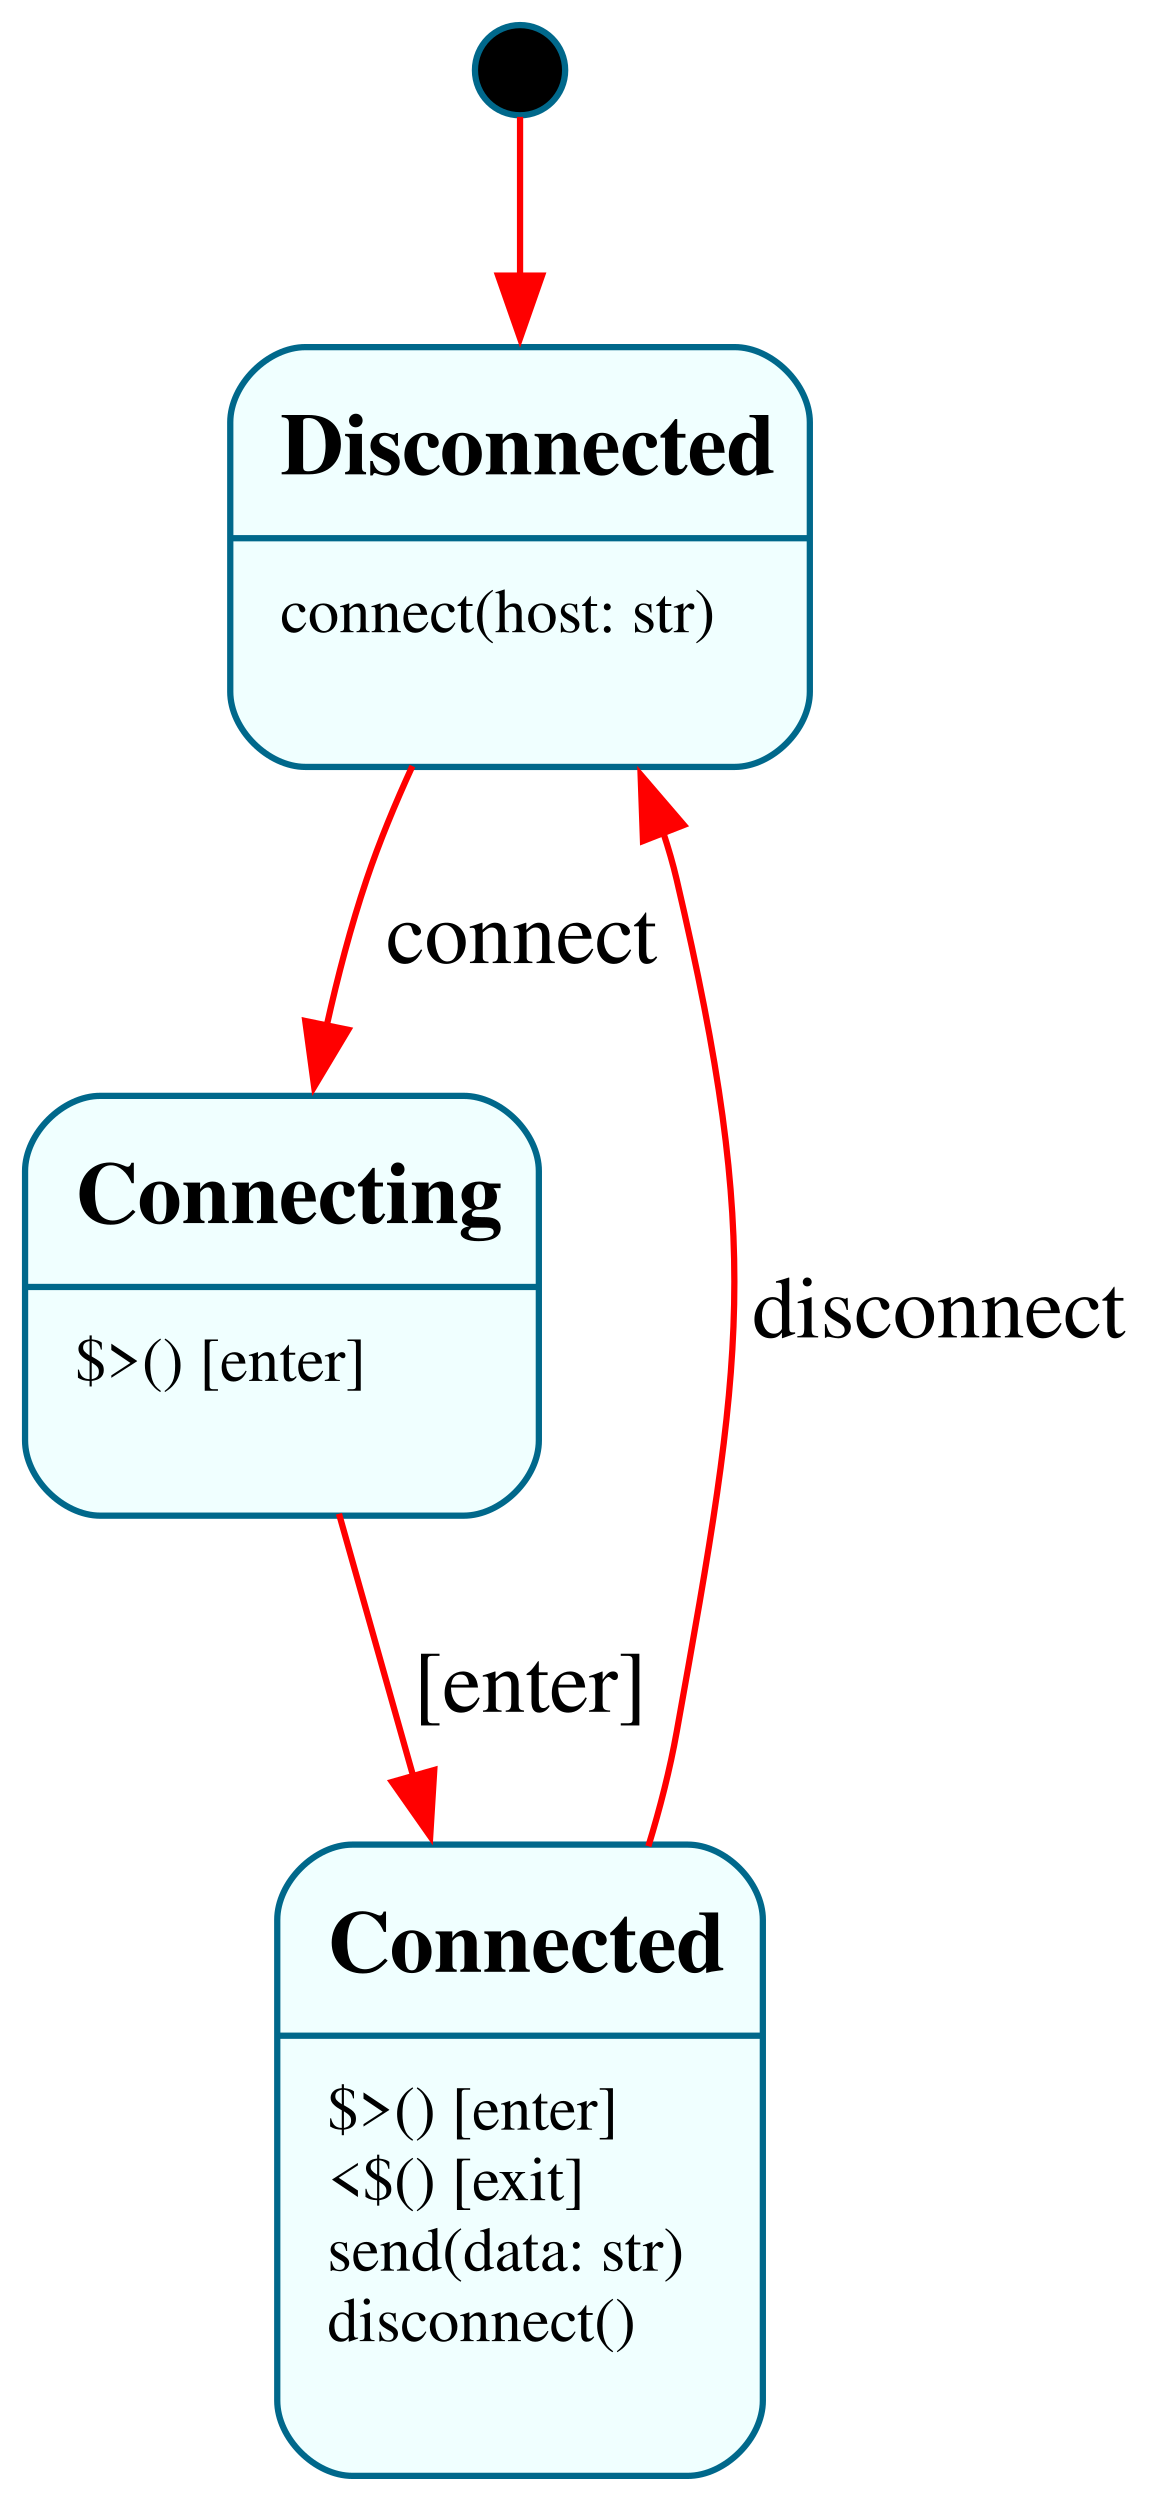
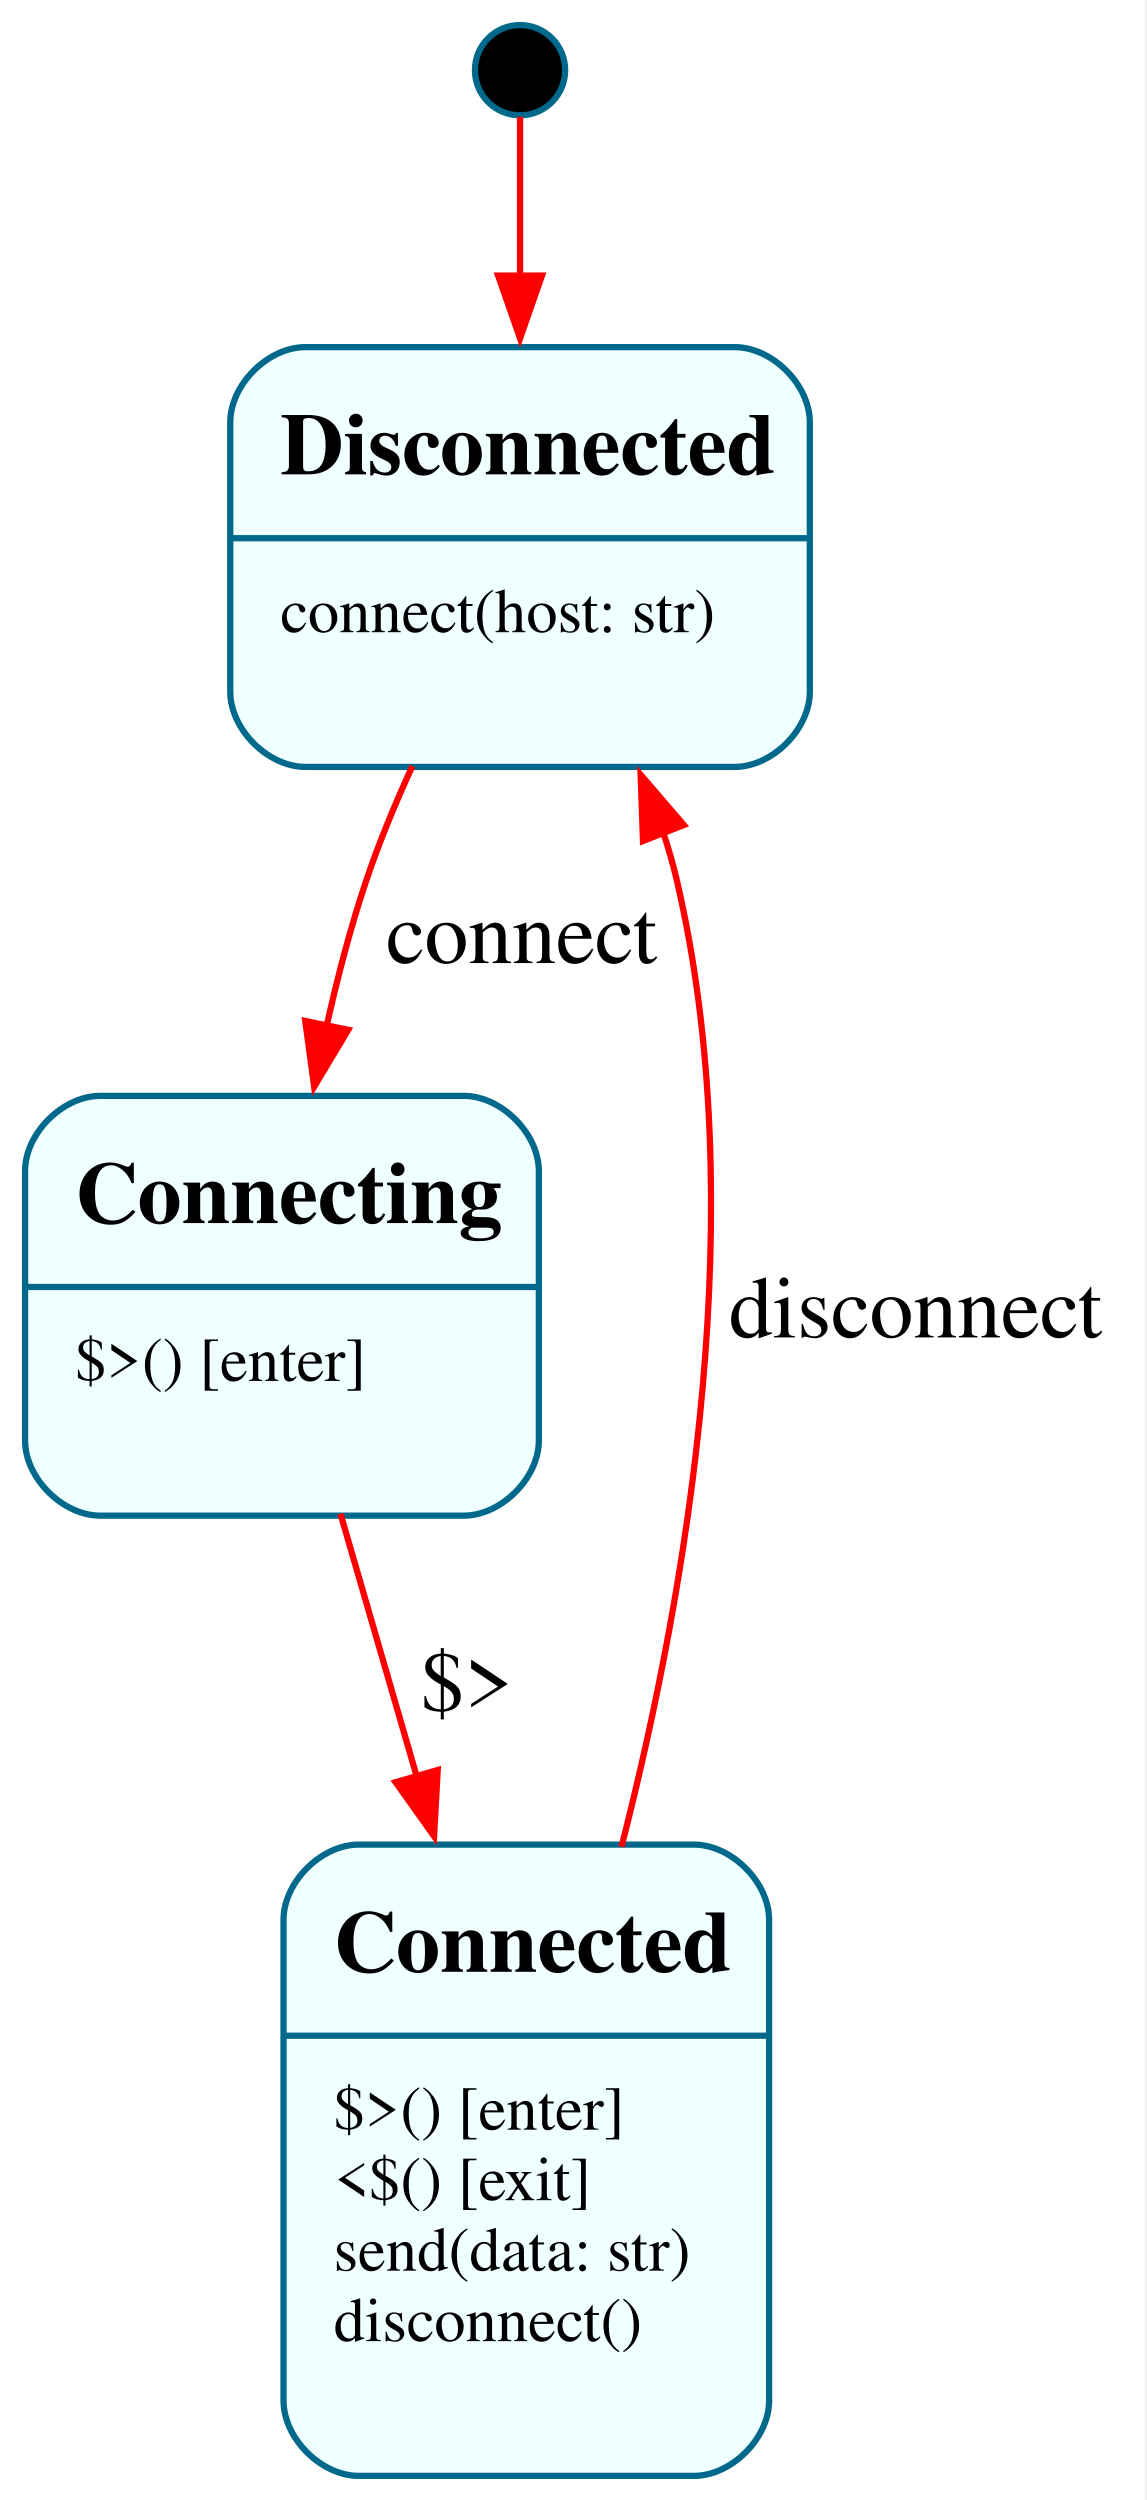
- <svg xmlns="http://www.w3.org/2000/svg" width="186pt" height="399pt" viewBox="0.00 0.00 186.00 399.00">
+ <svg xmlns="http://www.w3.org/2000/svg" width="183pt" height="399pt" viewBox="0.00 0.00 183.00 399.00">
  <g id="graph0" class="graph" transform="scale(1 1) rotate(0) translate(4 395.15)">
-     <polygon fill="white" stroke="none" points="-4,4 -4,-395.15 182.46,-395.15 182.46,4 -4,4" />
+     <polygon fill="white" stroke="none" points="-4,4 -4,-395.15 178.73,-395.15 178.73,4 -4,4" />
    <g id="node1" class="node">
      <ellipse fill="black" stroke="#00688b" cx="79" cy="-383.95" rx="7.2" ry="7.2" />
    </g>
    <g id="node2" class="node">
      <path fill="azure" stroke="none" d="M113.25,-339.75C113.25,-339.75 44.75,-339.75 44.75,-339.75 38.75,-339.75 32.75,-333.75 32.75,-327.75 32.75,-327.75 32.75,-284.75 32.75,-284.75 32.75,-278.75 38.75,-272.75 44.75,-272.75 44.75,-272.75 113.25,-272.75 113.25,-272.75 119.25,-272.75 125.25,-278.75 125.25,-284.75 125.25,-284.75 125.25,-327.75 125.25,-327.75 125.25,-333.75 119.25,-339.75 113.25,-339.75" />
      <text xml:space="preserve" text-anchor="start" x="40.75" y="-319.45" font-family="Times,serif" font-weight="bold" font-size="14.00">Disconnected</text>
      <text xml:space="preserve" text-anchor="start" x="40.75" y="-294.25" font-family="Times,serif" font-size="10.00">connect(host: str)</text>
      <text xml:space="preserve" text-anchor="start" x="62.5" y="-283" font-family="Times,serif" font-size="10.00">            </text>
      <polygon fill="#00688b" stroke="#00688b" points="32.75,-309.25 32.75,-309.25 125.25,-309.25 125.25,-309.25 32.75,-309.25" />
      <path fill="none" stroke="#00688b" d="M44.75,-272.75C44.75,-272.75 113.25,-272.75 113.25,-272.75 119.25,-272.75 125.25,-278.75 125.25,-284.75 125.25,-284.75 125.25,-327.75 125.25,-327.75 125.25,-333.75 119.25,-339.75 113.25,-339.75 113.25,-339.75 44.75,-339.75 44.75,-339.75 38.75,-339.75 32.75,-333.75 32.75,-327.75 32.75,-327.75 32.75,-284.75 32.75,-284.75 32.75,-278.75 38.75,-272.75 44.75,-272.75" />
    </g>
    <g id="edge1" class="edge">
      <path fill="none" stroke="red" d="M79,-376.5C79,-370.52 79,-361.07 79,-351.05" />
      <polygon fill="red" stroke="red" points="82.5,-351.16 79,-341.16 75.5,-351.16 82.5,-351.16" />
    </g>
    <g id="node3" class="node">
      <path fill="azure" stroke="none" d="M70,-220.25C70,-220.25 12,-220.25 12,-220.25 6,-220.25 0,-214.25 0,-208.25 0,-208.25 0,-165.25 0,-165.25 0,-159.25 6,-153.25 12,-153.25 12,-153.25 70,-153.25 70,-153.25 76,-153.25 82,-159.25 82,-165.25 82,-165.25 82,-208.25 82,-208.25 82,-214.25 76,-220.25 70,-220.25" />
      <text xml:space="preserve" text-anchor="start" x="8" y="-199.95" font-family="Times,serif" font-weight="bold" font-size="14.00">Connecting</text>
      <text xml:space="preserve" text-anchor="start" x="8" y="-174.75" font-family="Times,serif" font-size="10.00">$&gt;() [enter]</text>
      <text xml:space="preserve" text-anchor="start" x="17.38" y="-163.5" font-family="Times,serif" font-size="10.00">            </text>
      <polygon fill="#00688b" stroke="#00688b" points="0,-189.75 0,-189.75 82,-189.75 82,-189.75 0,-189.75" />
      <path fill="none" stroke="#00688b" d="M12,-153.25C12,-153.25 70,-153.25 70,-153.25 76,-153.25 82,-159.25 82,-165.25 82,-165.25 82,-208.25 82,-208.25 82,-214.25 76,-220.25 70,-220.25 70,-220.25 12,-220.25 12,-220.25 6,-220.25 0,-214.25 0,-208.25 0,-208.25 0,-165.25 0,-165.25 0,-159.25 6,-153.25 12,-153.25" />
    </g>
    <g id="edge2" class="edge">
      <path fill="none" stroke="red" d="M61.82,-272.89C59.1,-266.96 56.52,-260.75 54.5,-254.75 52,-247.35 49.9,-239.32 48.15,-231.48" />
      <polygon fill="red" stroke="red" points="51.58,-230.79 46.14,-221.7 44.72,-232.2 51.58,-230.79" />
      <text xml:space="preserve" text-anchor="middle" x="79.25" y="-241.45" font-family="Times,serif" font-size="14.00"> connect </text>
    </g>
    <g id="node4" class="node">
-       <path fill="azure" stroke="none" d="M105.75,-100.75C105.75,-100.75 52.25,-100.75 52.25,-100.75 46.25,-100.75 40.25,-94.75 40.25,-88.75 40.25,-88.75 40.25,-12 40.25,-12 40.25,-6 46.25,0 52.25,0 52.25,0 105.75,0 105.75,0 111.75,0 117.75,-6 117.75,-12 117.75,-12 117.75,-88.75 117.75,-88.75 117.75,-94.75 111.75,-100.75 105.75,-100.75" />
-       <text xml:space="preserve" text-anchor="start" x="48.25" y="-80.45" font-family="Times,serif" font-weight="bold" font-size="14.00">Connected</text>
-       <text xml:space="preserve" text-anchor="start" x="48.25" y="-55.25" font-family="Times,serif" font-size="10.00">$&gt;() [enter]</text>
-       <text xml:space="preserve" text-anchor="start" x="48.25" y="-44" font-family="Times,serif" font-size="10.00">&lt;$() [exit]</text>
-       <text xml:space="preserve" text-anchor="start" x="48.25" y="-32.75" font-family="Times,serif" font-size="10.00">send(data: str)</text>
-       <text xml:space="preserve" text-anchor="start" x="48.25" y="-21.5" font-family="Times,serif" font-size="10.00">disconnect()</text>
-       <text xml:space="preserve" text-anchor="start" x="63.25" y="-10.25" font-family="Times,serif" font-size="10.00">            </text>
-       <polygon fill="#00688b" stroke="#00688b" points="40.25,-70.25 40.25,-70.25 117.75,-70.25 117.75,-70.25 40.25,-70.25" />
-       <path fill="none" stroke="#00688b" d="M52.25,0C52.25,0 105.75,0 105.75,0 111.75,0 117.75,-6 117.75,-12 117.75,-12 117.75,-88.75 117.75,-88.75 117.75,-94.75 111.75,-100.75 105.75,-100.75 105.75,-100.75 52.25,-100.75 52.25,-100.75 46.25,-100.75 40.25,-94.75 40.25,-88.75 40.25,-88.75 40.25,-12 40.25,-12 40.25,-6 46.25,0 52.25,0" />
+       <path fill="azure" stroke="none" d="M106.75,-100.75C106.75,-100.75 53.25,-100.75 53.25,-100.75 47.25,-100.75 41.25,-94.75 41.25,-88.75 41.25,-88.75 41.25,-12 41.25,-12 41.25,-6 47.25,0 53.25,0 53.25,0 106.75,0 106.75,0 112.75,0 118.75,-6 118.75,-12 118.75,-12 118.75,-88.75 118.75,-88.75 118.75,-94.75 112.75,-100.75 106.75,-100.75" />
+       <text xml:space="preserve" text-anchor="start" x="49.25" y="-80.45" font-family="Times,serif" font-weight="bold" font-size="14.00">Connected</text>
+       <text xml:space="preserve" text-anchor="start" x="49.25" y="-55.25" font-family="Times,serif" font-size="10.00">$&gt;() [enter]</text>
+       <text xml:space="preserve" text-anchor="start" x="49.25" y="-44" font-family="Times,serif" font-size="10.00">&lt;$() [exit]</text>
+       <text xml:space="preserve" text-anchor="start" x="49.25" y="-32.75" font-family="Times,serif" font-size="10.00">send(data: str)</text>
+       <text xml:space="preserve" text-anchor="start" x="49.25" y="-21.5" font-family="Times,serif" font-size="10.00">disconnect()</text>
+       <text xml:space="preserve" text-anchor="start" x="64.25" y="-10.25" font-family="Times,serif" font-size="10.00">            </text>
+       <polygon fill="#00688b" stroke="#00688b" points="41.25,-70.25 41.25,-70.25 118.75,-70.25 118.75,-70.25 41.25,-70.25" />
+       <path fill="none" stroke="#00688b" d="M53.25,0C53.25,0 106.75,0 106.75,0 112.75,0 118.75,-6 118.75,-12 118.75,-12 118.75,-88.75 118.75,-88.75 118.75,-94.75 112.75,-100.75 106.75,-100.75 106.75,-100.75 53.25,-100.75 53.25,-100.75 47.25,-100.75 41.25,-94.75 41.25,-88.75 41.25,-88.75 41.25,-12 41.25,-12 41.25,-6 47.25,0 53.25,0" />
    </g>
    <g id="edge3" class="edge">
-       <path fill="none" stroke="red" d="M50.1,-153.56C53.67,-140.94 57.89,-126.03 61.98,-111.56" />
-       <polygon fill="red" stroke="red" points="65.31,-112.66 64.66,-102.08 58.57,-110.75 65.31,-112.66" />
-       <text xml:space="preserve" text-anchor="middle" x="80.61" y="-121.95" font-family="Times,serif" font-size="14.00"> [enter] </text>
+       <path fill="none" stroke="red" d="M50.34,-153.56C54,-140.94 58.33,-126.03 62.53,-111.56" />
+       <polygon fill="red" stroke="red" points="65.86,-112.66 65.28,-102.08 59.13,-110.71 65.86,-112.66" />
+       <text xml:space="preserve" text-anchor="middle" x="70.58" y="-121.95" font-family="Times,serif" font-size="14.00"> $&gt; </text>
    </g>
    <g id="edge4" class="edge">
-       <path fill="none" stroke="red" d="M99.48,-100.49C101.34,-106.55 102.92,-112.73 104,-118.75 114.68,-178.24 117.77,-195.9 104,-254.75 103.42,-257.23 102.7,-259.72 101.88,-262.2" />
+       <path fill="none" stroke="red" d="M95.19,-100.4C105.82,-141.92 116.15,-202.82 104,-254.75 103.42,-257.23 102.7,-259.72 101.88,-262.2" />
      <polygon fill="red" stroke="red" points="98.62,-260.93 98.24,-271.52 105.14,-263.48 98.62,-260.93" />
-       <text xml:space="preserve" text-anchor="middle" x="145.83" y="-181.7" font-family="Times,serif" font-size="14.00"> disconnect </text>
+       <text xml:space="preserve" text-anchor="middle" x="142.11" y="-181.7" font-family="Times,serif" font-size="14.00"> disconnect </text>
    </g>
  </g>
</svg>
